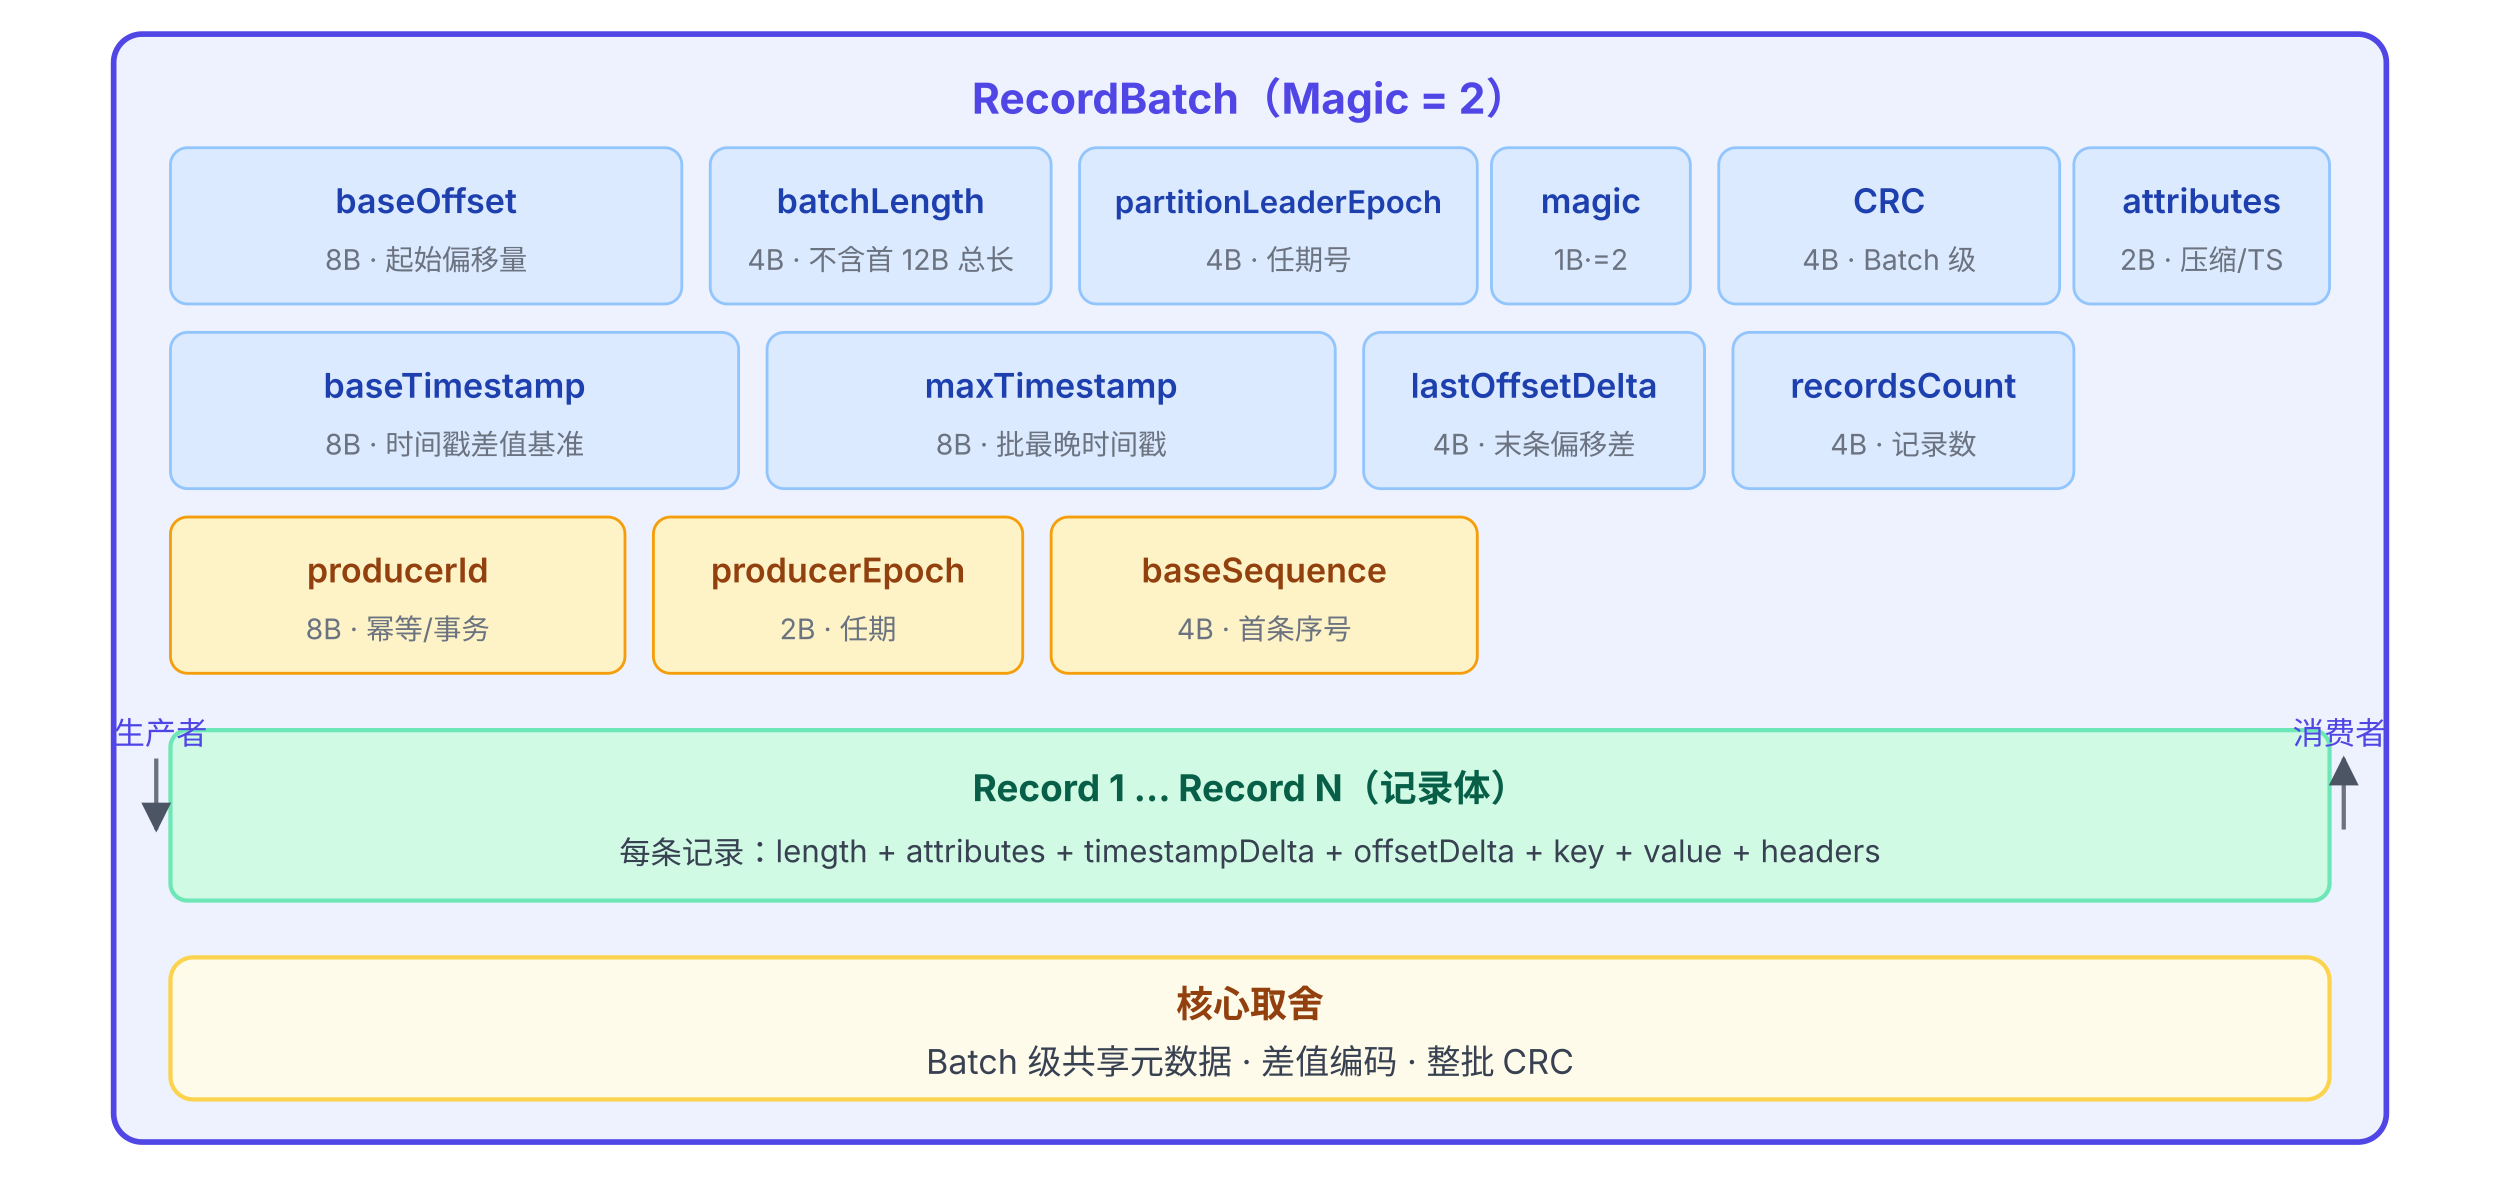
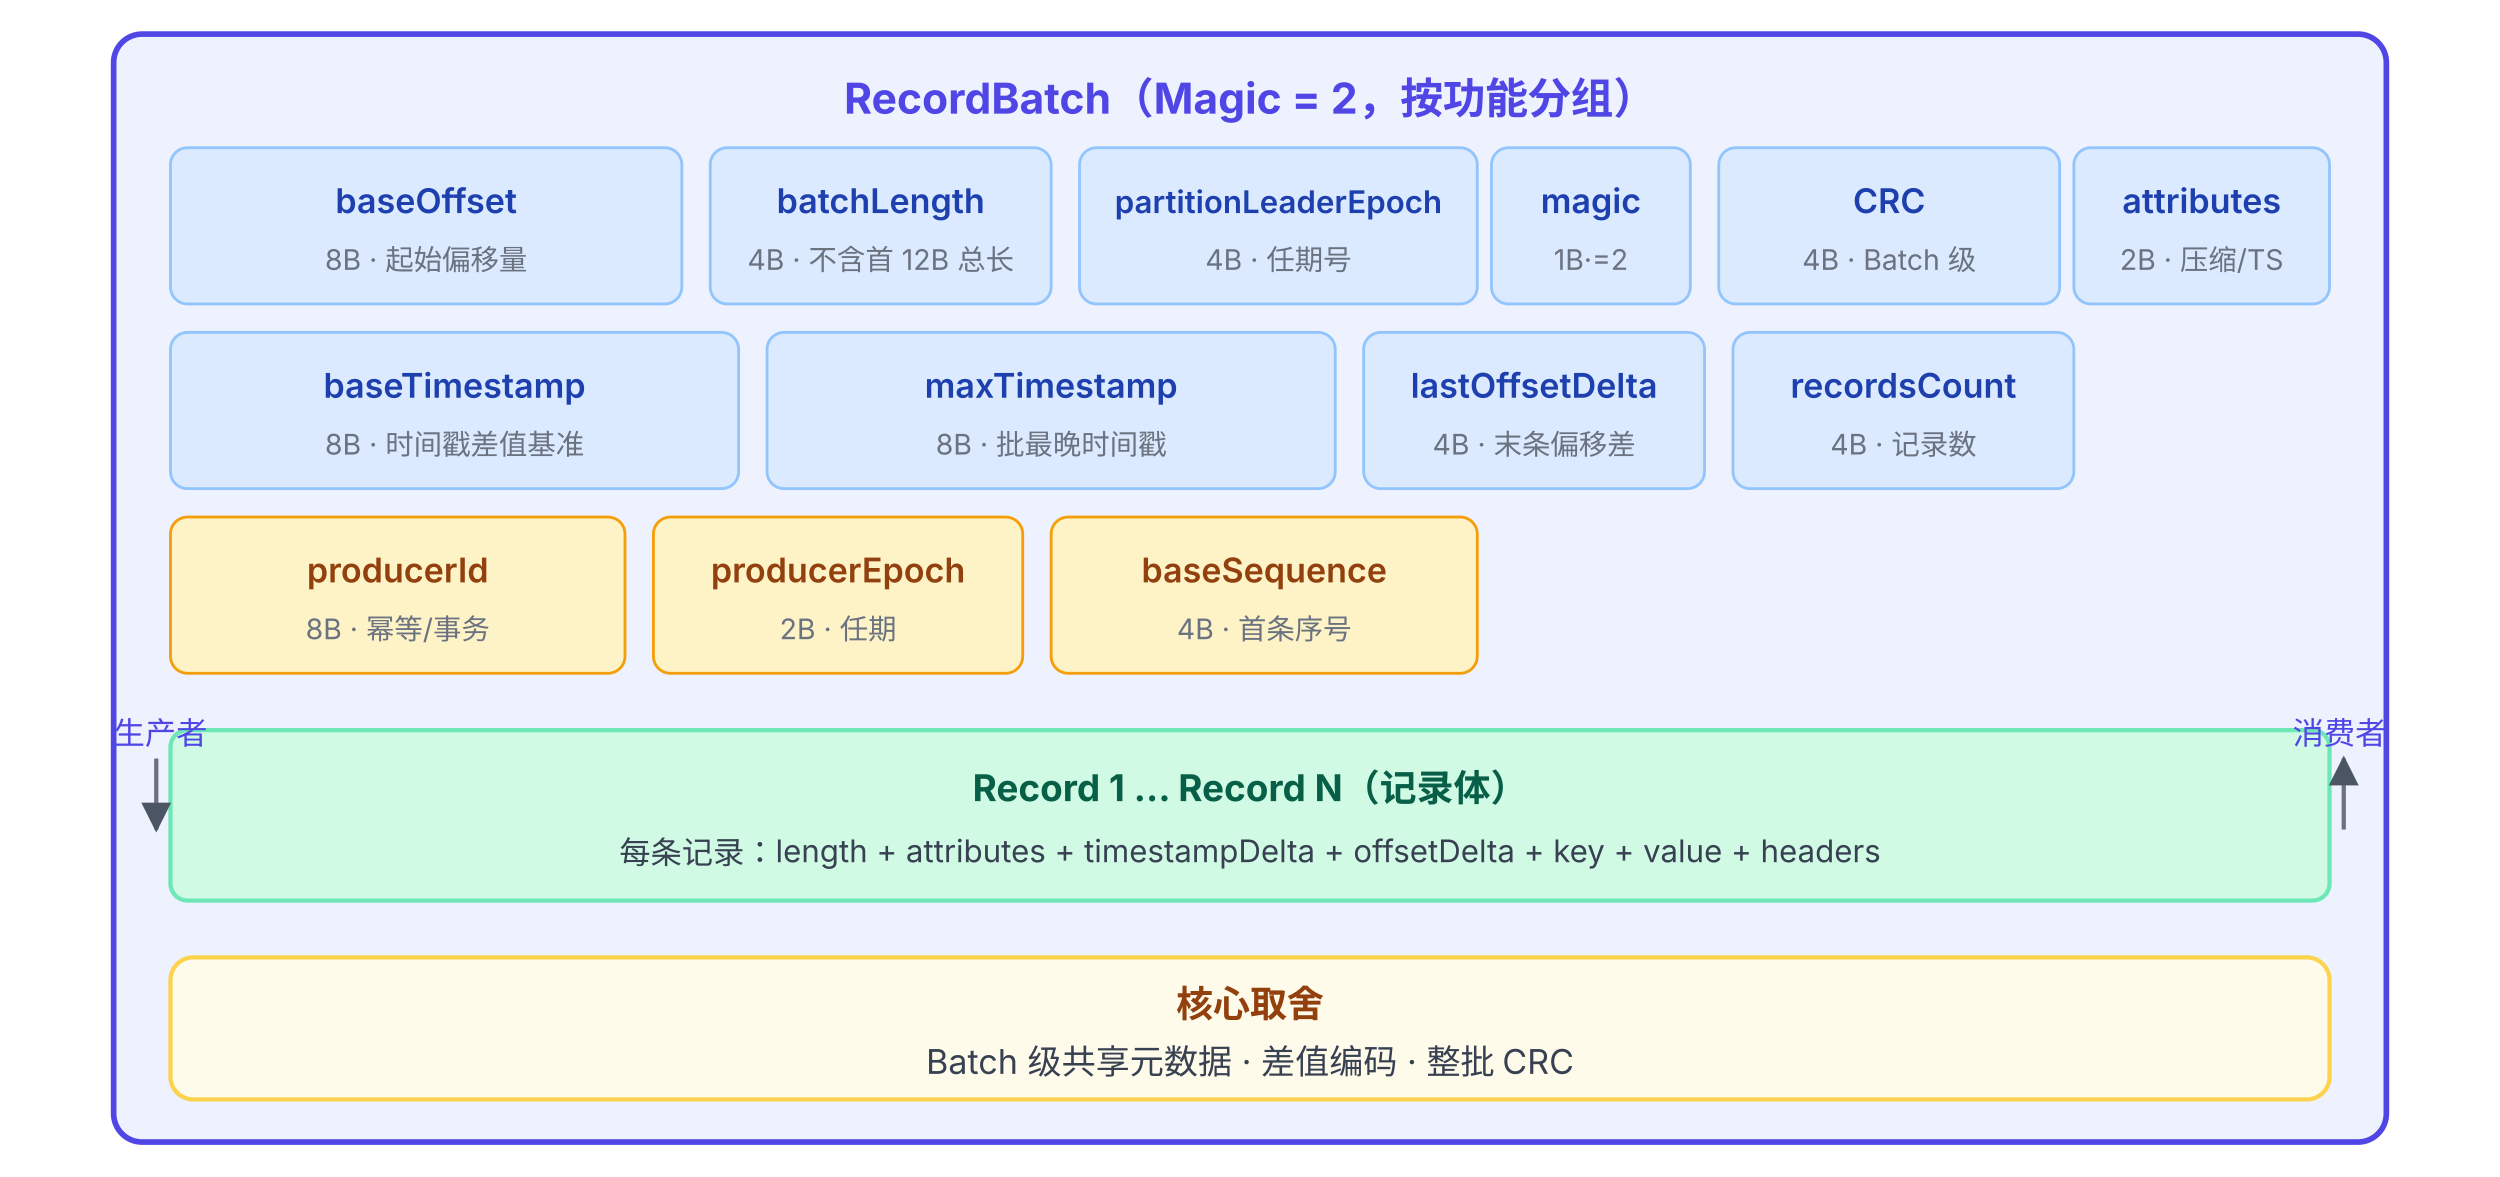
<svg xmlns="http://www.w3.org/2000/svg" viewBox="0 58 880 414" font-family="system-ui, -apple-system, 'PingFang SC', 'Microsoft YaHei', sans-serif">
  <defs>
    <marker id="arrow" viewBox="0 0 10 10" refX="9" refY="5" markerWidth="7" markerHeight="7" orient="auto-start-reverse">
      <path d="M0,0 L10,5 L0,10 z" fill="#4B5563" />
    </marker>
  </defs>
  <rect x="40" y="70" width="800" height="390" rx="10" fill="#EEF2FF" stroke="#4F46E5" stroke-width="2" />
-   <text x="440" y="98" text-anchor="middle" font-size="15" font-weight="700" fill="#4F46E5">RecordBatch（Magic = 2）</text>
+   <text x="440" y="98" text-anchor="middle" font-size="15" font-weight="700" fill="#4F46E5">RecordBatch（Magic = 2，按功能分组）</text>
  <rect x="60" y="110" width="180" height="55" rx="6" fill="#DBEAFE" stroke="#93C5FD" stroke-width="1" />
  <text x="150" y="133" text-anchor="middle" font-size="12" font-weight="600" fill="#1E40AF">baseOffset</text>
  <text x="150" y="153" text-anchor="middle" font-size="10" fill="#6B7280">8B · 起始偏移量</text>
  <rect x="250" y="110" width="120" height="55" rx="6" fill="#DBEAFE" stroke="#93C5FD" stroke-width="1" />
  <text x="310" y="133" text-anchor="middle" font-size="12" font-weight="600" fill="#1E40AF">batchLength</text>
  <text x="310" y="153" text-anchor="middle" font-size="10" fill="#6B7280">4B · 不含首 12B 总长</text>
  <rect x="380" y="110" width="140" height="55" rx="6" fill="#DBEAFE" stroke="#93C5FD" stroke-width="1" />
  <text x="450" y="133" text-anchor="middle" font-size="11" font-weight="600" fill="#1E40AF">partitionLeaderEpoch</text>
  <text x="450" y="153" text-anchor="middle" font-size="10" fill="#6B7280">4B · 任期号</text>
  <rect x="525" y="110" width="70" height="55" rx="6" fill="#DBEAFE" stroke="#93C5FD" stroke-width="1" />
  <text x="560" y="133" text-anchor="middle" font-size="12" font-weight="600" fill="#1E40AF">magic</text>
  <text x="560" y="153" text-anchor="middle" font-size="10" fill="#6B7280">1B·=2</text>
  <rect x="605" y="110" width="120" height="55" rx="6" fill="#DBEAFE" stroke="#93C5FD" stroke-width="1" />
  <text x="665" y="133" text-anchor="middle" font-size="12" font-weight="600" fill="#1E40AF">CRC</text>
  <text x="665" y="153" text-anchor="middle" font-size="10" fill="#6B7280">4B · Batch 级</text>
  <rect x="730" y="110" width="90" height="55" rx="6" fill="#DBEAFE" stroke="#93C5FD" stroke-width="1" />
  <text x="775" y="133" text-anchor="middle" font-size="12" font-weight="600" fill="#1E40AF">attributes</text>
  <text x="775" y="153" text-anchor="middle" font-size="10" fill="#6B7280">2B · 压缩/TS</text>
  <rect x="60" y="175" width="200" height="55" rx="6" fill="#DBEAFE" stroke="#93C5FD" stroke-width="1" />
  <text x="160" y="198" text-anchor="middle" font-size="12" font-weight="600" fill="#1E40AF">baseTimestamp</text>
  <text x="160" y="218" text-anchor="middle" font-size="10" fill="#6B7280">8B · 时间戳差值基准</text>
  <rect x="270" y="175" width="200" height="55" rx="6" fill="#DBEAFE" stroke="#93C5FD" stroke-width="1" />
  <text x="370" y="198" text-anchor="middle" font-size="12" font-weight="600" fill="#1E40AF">maxTimestamp</text>
  <text x="370" y="218" text-anchor="middle" font-size="10" fill="#6B7280">8B · 批最晚时间戳</text>
  <rect x="480" y="175" width="120" height="55" rx="6" fill="#DBEAFE" stroke="#93C5FD" stroke-width="1" />
  <text x="540" y="198" text-anchor="middle" font-size="12" font-weight="600" fill="#1E40AF">lastOffsetDelta</text>
  <text x="540" y="218" text-anchor="middle" font-size="10" fill="#6B7280">4B · 末条偏移差</text>
  <rect x="610" y="175" width="120" height="55" rx="6" fill="#DBEAFE" stroke="#93C5FD" stroke-width="1" />
  <text x="670" y="198" text-anchor="middle" font-size="12" font-weight="600" fill="#1E40AF">recordsCount</text>
  <text x="670" y="218" text-anchor="middle" font-size="10" fill="#6B7280">4B · 记录数</text>
  <rect x="60" y="240" width="160" height="55" rx="6" fill="#FEF3C7" stroke="#F59E0B" stroke-width="1" />
  <text x="140" y="263" text-anchor="middle" font-size="12" font-weight="600" fill="#92400E">producerId</text>
  <text x="140" y="283" text-anchor="middle" font-size="10" fill="#6B7280">8B · 幂等/事务</text>
  <rect x="230" y="240" width="130" height="55" rx="6" fill="#FEF3C7" stroke="#F59E0B" stroke-width="1" />
  <text x="295" y="263" text-anchor="middle" font-size="12" font-weight="600" fill="#92400E">producerEpoch</text>
  <text x="295" y="283" text-anchor="middle" font-size="10" fill="#6B7280">2B · 任期</text>
  <rect x="370" y="240" width="150" height="55" rx="6" fill="#FEF3C7" stroke="#F59E0B" stroke-width="1" />
  <text x="445" y="263" text-anchor="middle" font-size="12" font-weight="600" fill="#92400E">baseSequence</text>
  <text x="445" y="283" text-anchor="middle" font-size="10" fill="#6B7280">4B · 首条序号</text>
  <rect x="60" y="315" width="760" height="60" rx="6" fill="#D1FAE5" stroke="#6EE7B7" stroke-width="1.5" />
  <text x="440" y="340" text-anchor="middle" font-size="13" font-weight="700" fill="#065F46">Record 1 ... Record N（记录体）</text>
  <text x="440" y="362" text-anchor="middle" font-size="11" fill="#374151">每条记录：length + attributes + timestampDelta + offsetDelta + key + value + headers</text>
  <rect x="60" y="395" width="760" height="50" rx="8" fill="#FFFBEB" stroke="#FCD34D" stroke-width="1.5" />
  <text x="440" y="416" text-anchor="middle" font-size="13" font-weight="700" fill="#92400E">核心取舍</text>
  <text x="440" y="436" text-anchor="middle" font-size="12" fill="#374151">Batch 级共享元数据 · 差值编码 · 整批 CRC</text>
  <text x="40" y="320" font-size="11" fill="#4F46E5">生产者</text>
  <line x1="55" y1="325" x2="55" y2="350" stroke="#6B7280" stroke-width="1.5" marker-end="url(#arrow)" />
  <text x="840" y="320" text-anchor="end" font-size="11" fill="#4F46E5">消费者</text>
  <line x1="825" y1="350" x2="825" y2="325" stroke="#6B7280" stroke-width="1.5" marker-end="url(#arrow)" />
</svg>
